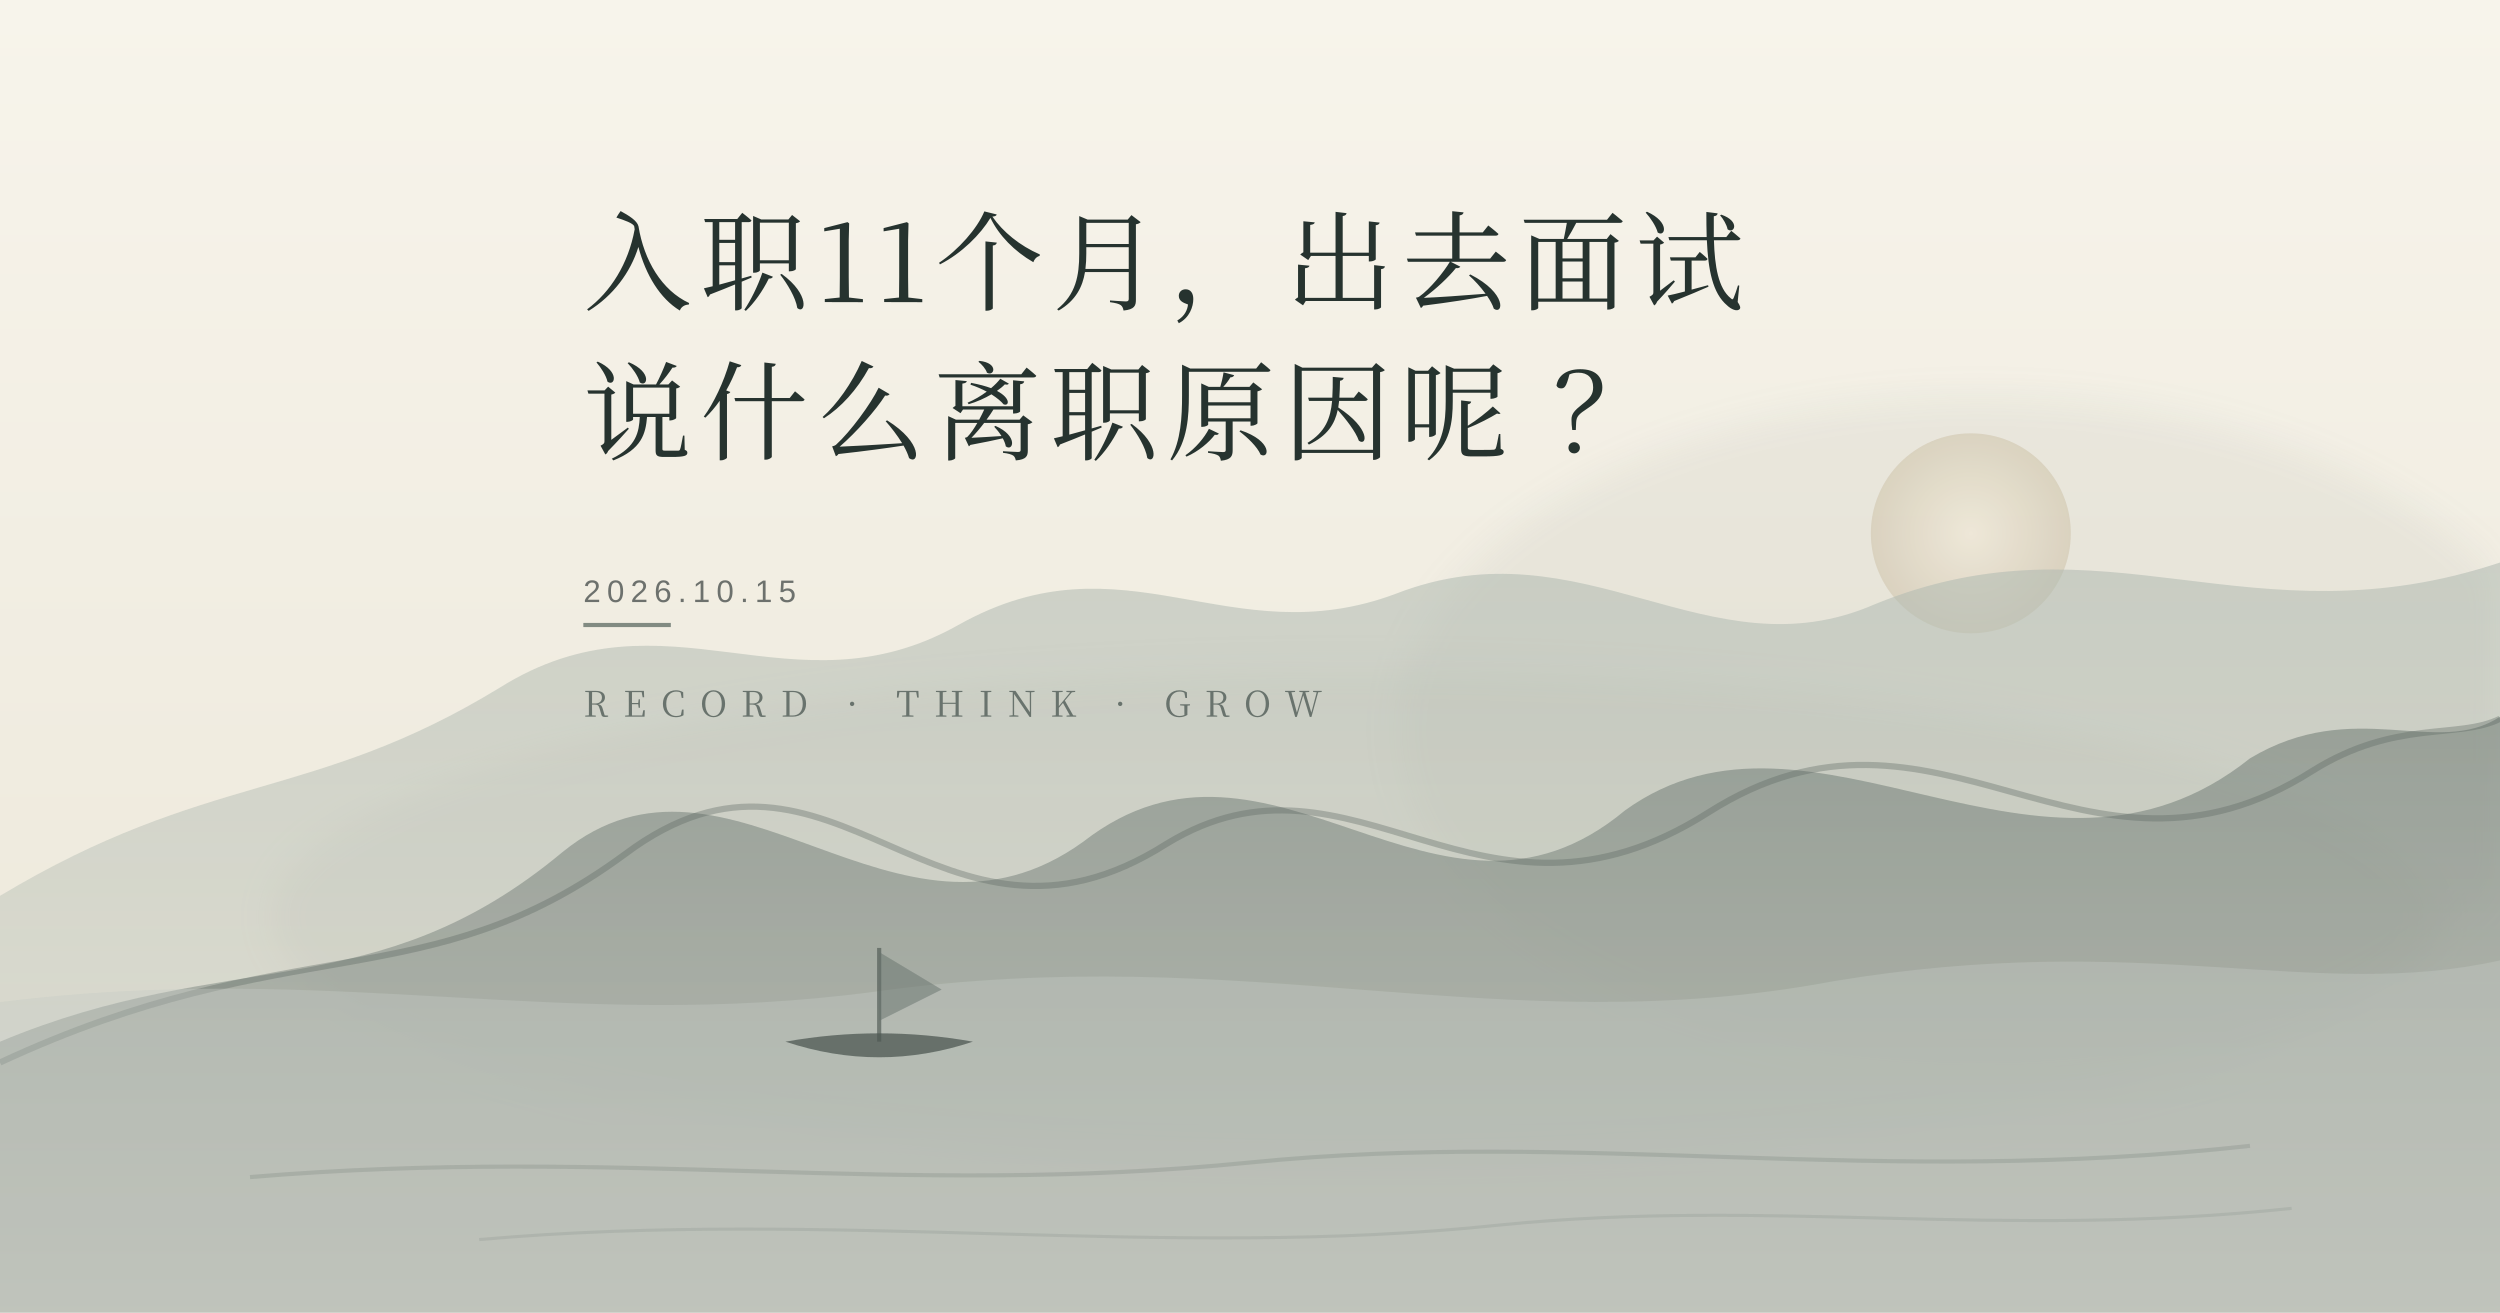
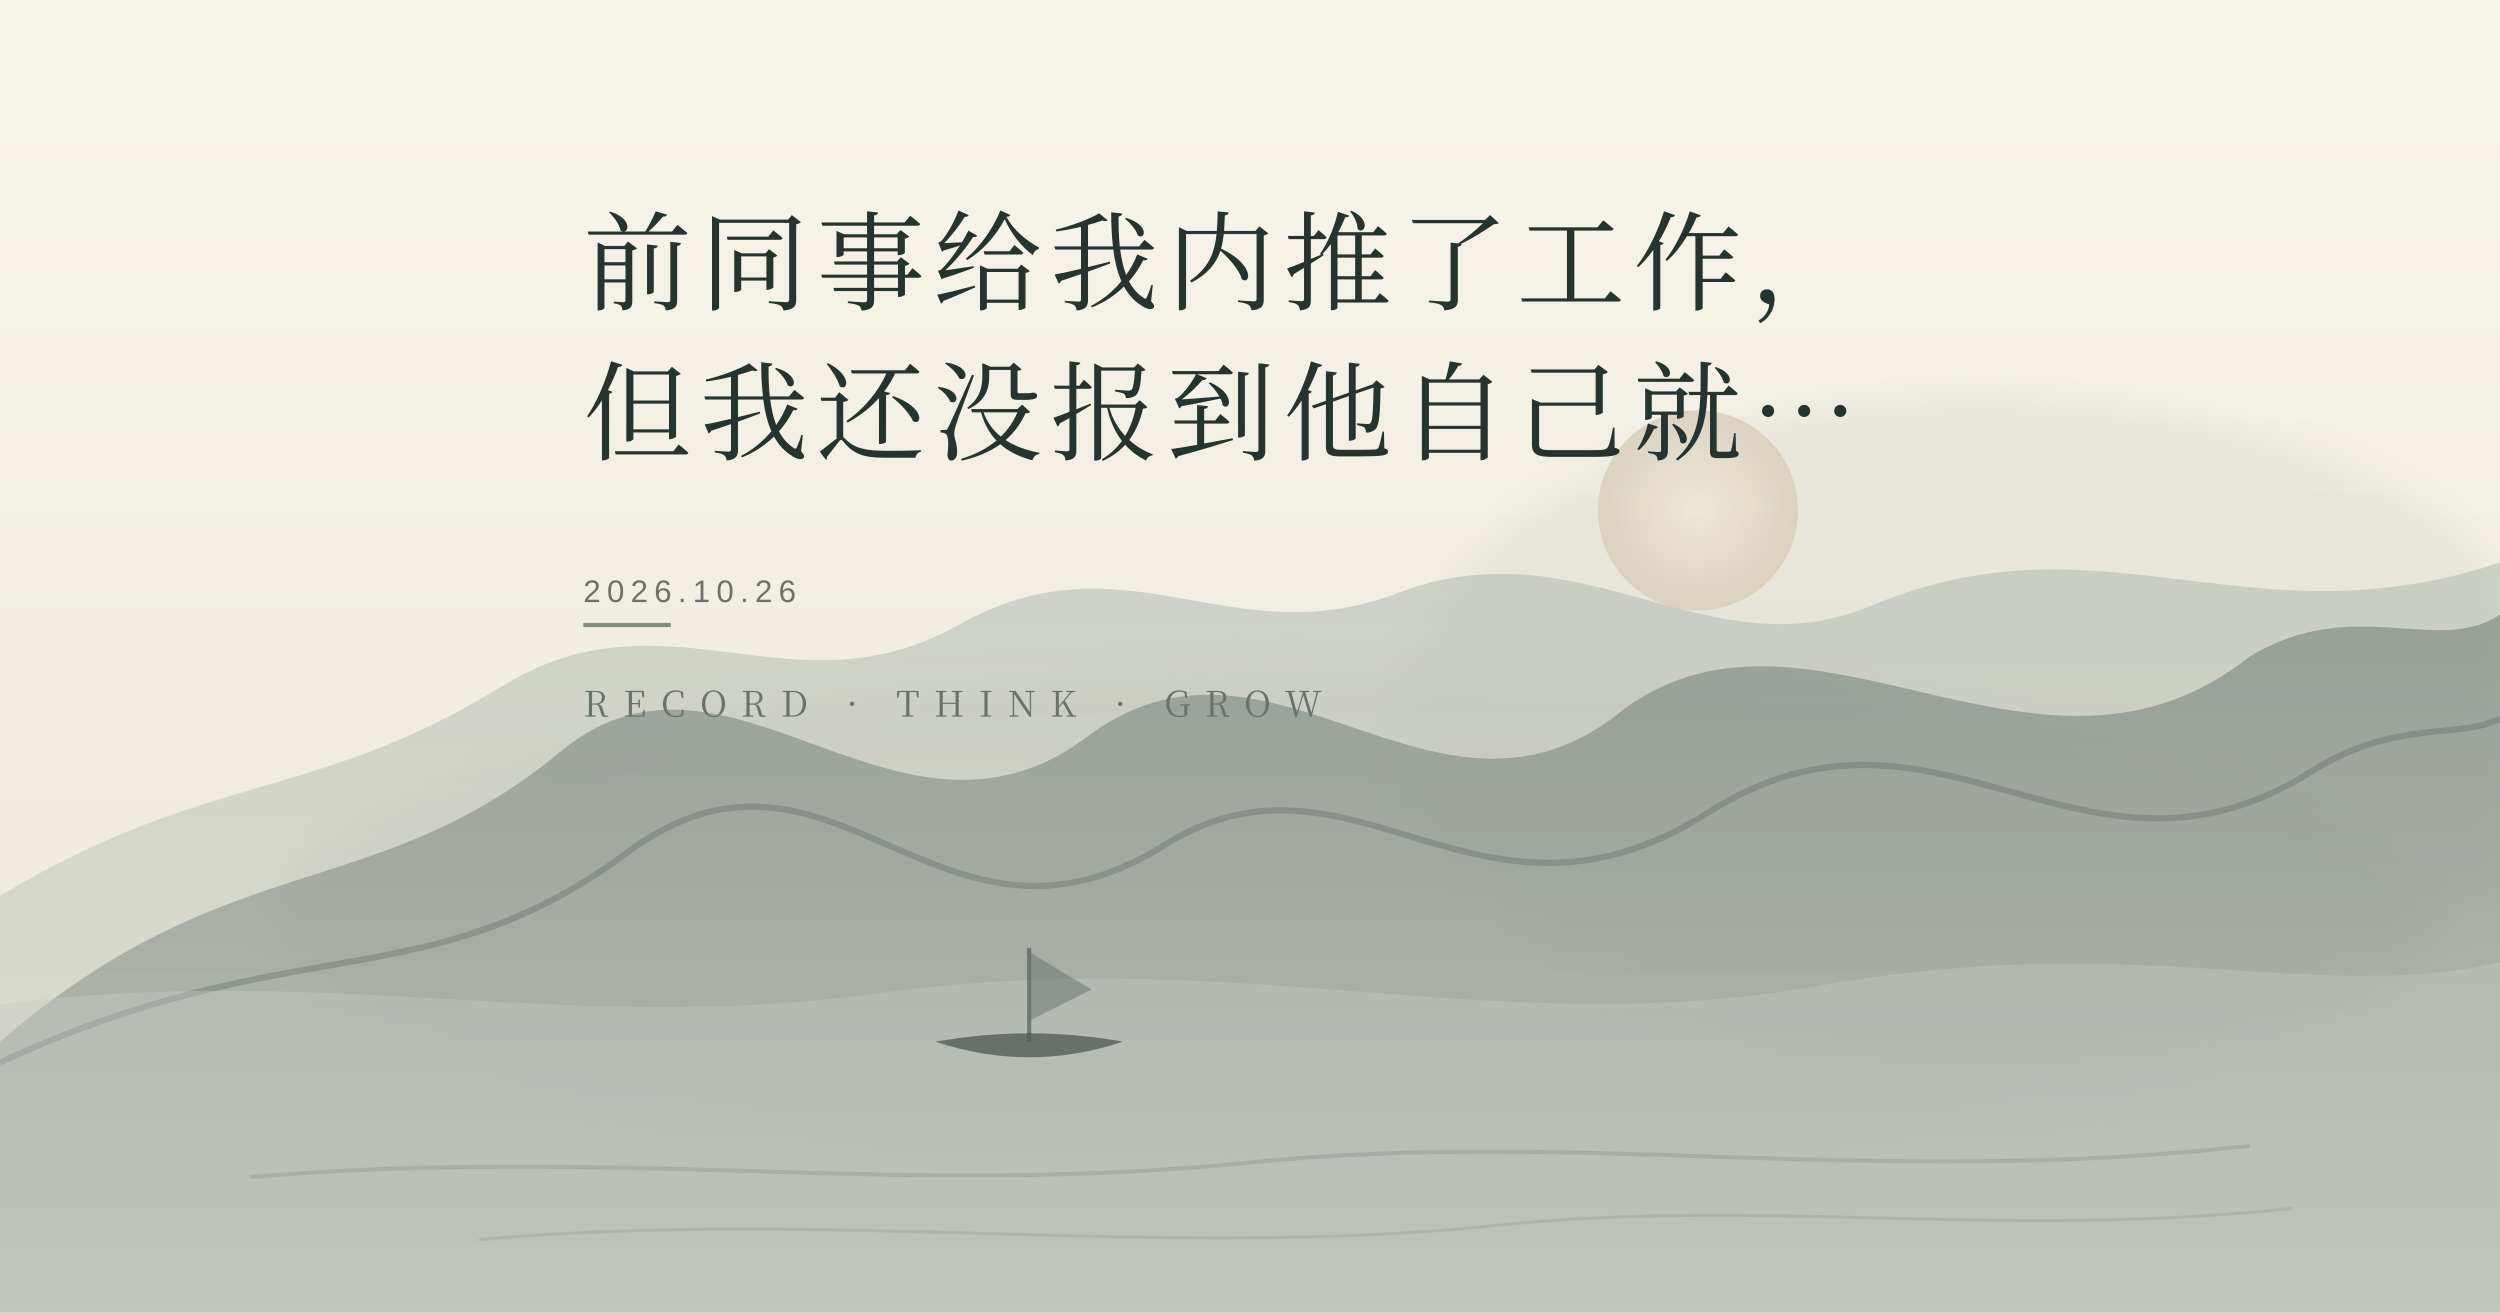
<svg xmlns="http://www.w3.org/2000/svg" width="1200" height="630" viewBox="0 0 1200 630">
  <defs>
    <linearGradient id="paper" x1="0" y1="0" x2="0" y2="1">
      <stop offset="0%" stop-color="#f7f4eb" />
      <stop offset="100%" stop-color="#ebe6d8" />
    </linearGradient>
    <linearGradient id="farMountain" x1="0" y1="0" x2="0" y2="1">
      <stop offset="0%" stop-color="#aeb8b0" />
      <stop offset="100%" stop-color="#d8d8cc" />
    </linearGradient>
    <linearGradient id="nearMountain" x1="0" y1="0" x2="0" y2="1">
      <stop offset="0%" stop-color="#69756f" />
      <stop offset="100%" stop-color="#9ba39b" />
    </linearGradient>
    <filter id="inkBlur">
      <feGaussianBlur stdDeviation="8" />
    </filter>
    <radialGradient id="moon">
      <stop offset="0%" stop-color="#eee8d8" />
      <stop offset="100%" stop-color="#d8d0bd" />
    </radialGradient>
    <style>

      .title {

        font-family:
          "Noto Serif CJK SC",
          "Source Han Serif SC",
          "Songti SC",
          "STSong",
          serif;

        font-size:
          52px;

        font-weight:
          500;

        letter-spacing:
          4px;

        fill:
          #26332f;
      }


      .subtitle {

        font-family:
          "Noto Serif CJK SC",
          "Source Han Serif SC",
          "Songti SC",
          "STSong",
          serif;

        font-size:
          17px;

        letter-spacing:
          7px;

        fill:
          #69736d;
      }


      .date {

        font-family:
          "Helvetica Neue",
          Arial,
          sans-serif;

        font-size:
          15px;

        letter-spacing:
          3px;

        fill:
          #6d716d;
      }

    </style>
  </defs>
  <rect x="0" y="0" width="1200" height="630" fill="url(#paper)" />
  <ellipse cx="650" cy="440" rx="520" ry="120" fill="#89958c" opacity="0.12" filter="url(#inkBlur)" />
  <ellipse cx="950" cy="350" rx="280" ry="160" fill="#738078" opacity="0.08" filter="url(#inkBlur)" />
-   <circle cx="946" cy="256" r="48" fill="url(#moon)" opacity="0.9" />
+   <circle cx="815" cy="245" r="48" fill="url(#moon)" opacity="0.9" />
  <path d="       M0 430        C100 370         150 385         240 330        C320 280         380 345         460 300        C540 255         590 315         670 285        C760 250         820 325         900 290        C1010 245         1080 310         1200 270        L1200 630       L0 630       Z     " fill="url(#farMountain)" opacity="0.55" />
-   <path d="       M0 500        C110 454         180 484         270 409        C350 344         430 469         520 404        C610 334         690 464         780 389        C870 324         980 444         1080 364        C1130 334         1170 364         1200 344        L1200 630       L0 630       Z     " fill="url(#nearMountain)" opacity="0.52" />
+   <path d="       M0 500        C110 405         180 435         270 360        C350 295         430 420         520 355        C610 285         690 415         780 340        C870 275         980 395         1080 315        C1130 285         1170 315         1200 295        L1200 630       L0 630       Z     " fill="url(#nearMountain)" opacity="0.52" />
  <path d="       M0 510        C140 445         205 480         300 410        C400 335         450 475         560 405        C650 350         710 460         820 390        C930 320         1000 440         1110 370        C1150 345         1180 355         1200 345     " fill="none" stroke="#59645e" stroke-width="3" opacity="0.35" />
-   <path d="       M0 481        C160 461         270 496         420 476        C600 451         720 501         880 471        C1030 446         1110 481         1200 461        L1200 630       L0 630       Z     " fill="#c4cbc4" opacity="0.38" />
+   <path d="       M0 482        C160 462         270 497         420 477        C600 452         720 502         880 472        C1030 447         1110 482         1200 462        L1200 630       L0 630       Z     " fill="#c4cbc4" opacity="0.38" />
  <path d="       M120 565        C300 550         430 575         600 558        C760 542         900 570         1080 550     " fill="none" stroke="#77827b" stroke-width="2" opacity="0.28" />
  <path d="       M230 595        C400 580         560 605         720 588        C850 575         960 595         1100 580     " fill="none" stroke="#77827b" stroke-width="1.5" opacity="0.20" />
-   <text x="280" y="145" class="title">入职11个月，出去面试</text>
-   <text x="280" y="217" class="title">说什么离职原因呢 ？</text>
+   <text x="280" y="145" class="title">前同事给我内推了工作，</text>
+   <text x="280" y="217" class="title">但我还没报到他自己就…</text>
  <rect x="280" y="299" width="42" height="2" fill="#52615a" opacity="0.7" />
  <text x="280" y="344" class="subtitle">RECORD · THINK · GROW</text>
-   <text x="280" y="289" class="date">2026.10.15</text>
-   <path d="       M377 500        Q422 492         467 500        Q422 515         377 500        Z     " fill="#4d5752" opacity="0.75" />
-   <line x1="422" y1="500" x2="422" y2="455" stroke="#4d5752" stroke-width="2" opacity="0.65" />
-   <path d="       M422 457       L422 490       L452 475       Z     " fill="#66716b" opacity="0.5" />
+   <text x="280" y="289" class="date">2026.10.26</text>
+   <path d="       M449 500        Q494 492         539 500        Q494 515         449 500        Z     " fill="#4d5752" opacity="0.75" />
+   <line x1="494" y1="500" x2="494" y2="455" stroke="#4d5752" stroke-width="2" opacity="0.65" />
+   <path d="       M494 457       L494 490       L524 475       Z     " fill="#66716b" opacity="0.5" />
</svg>
